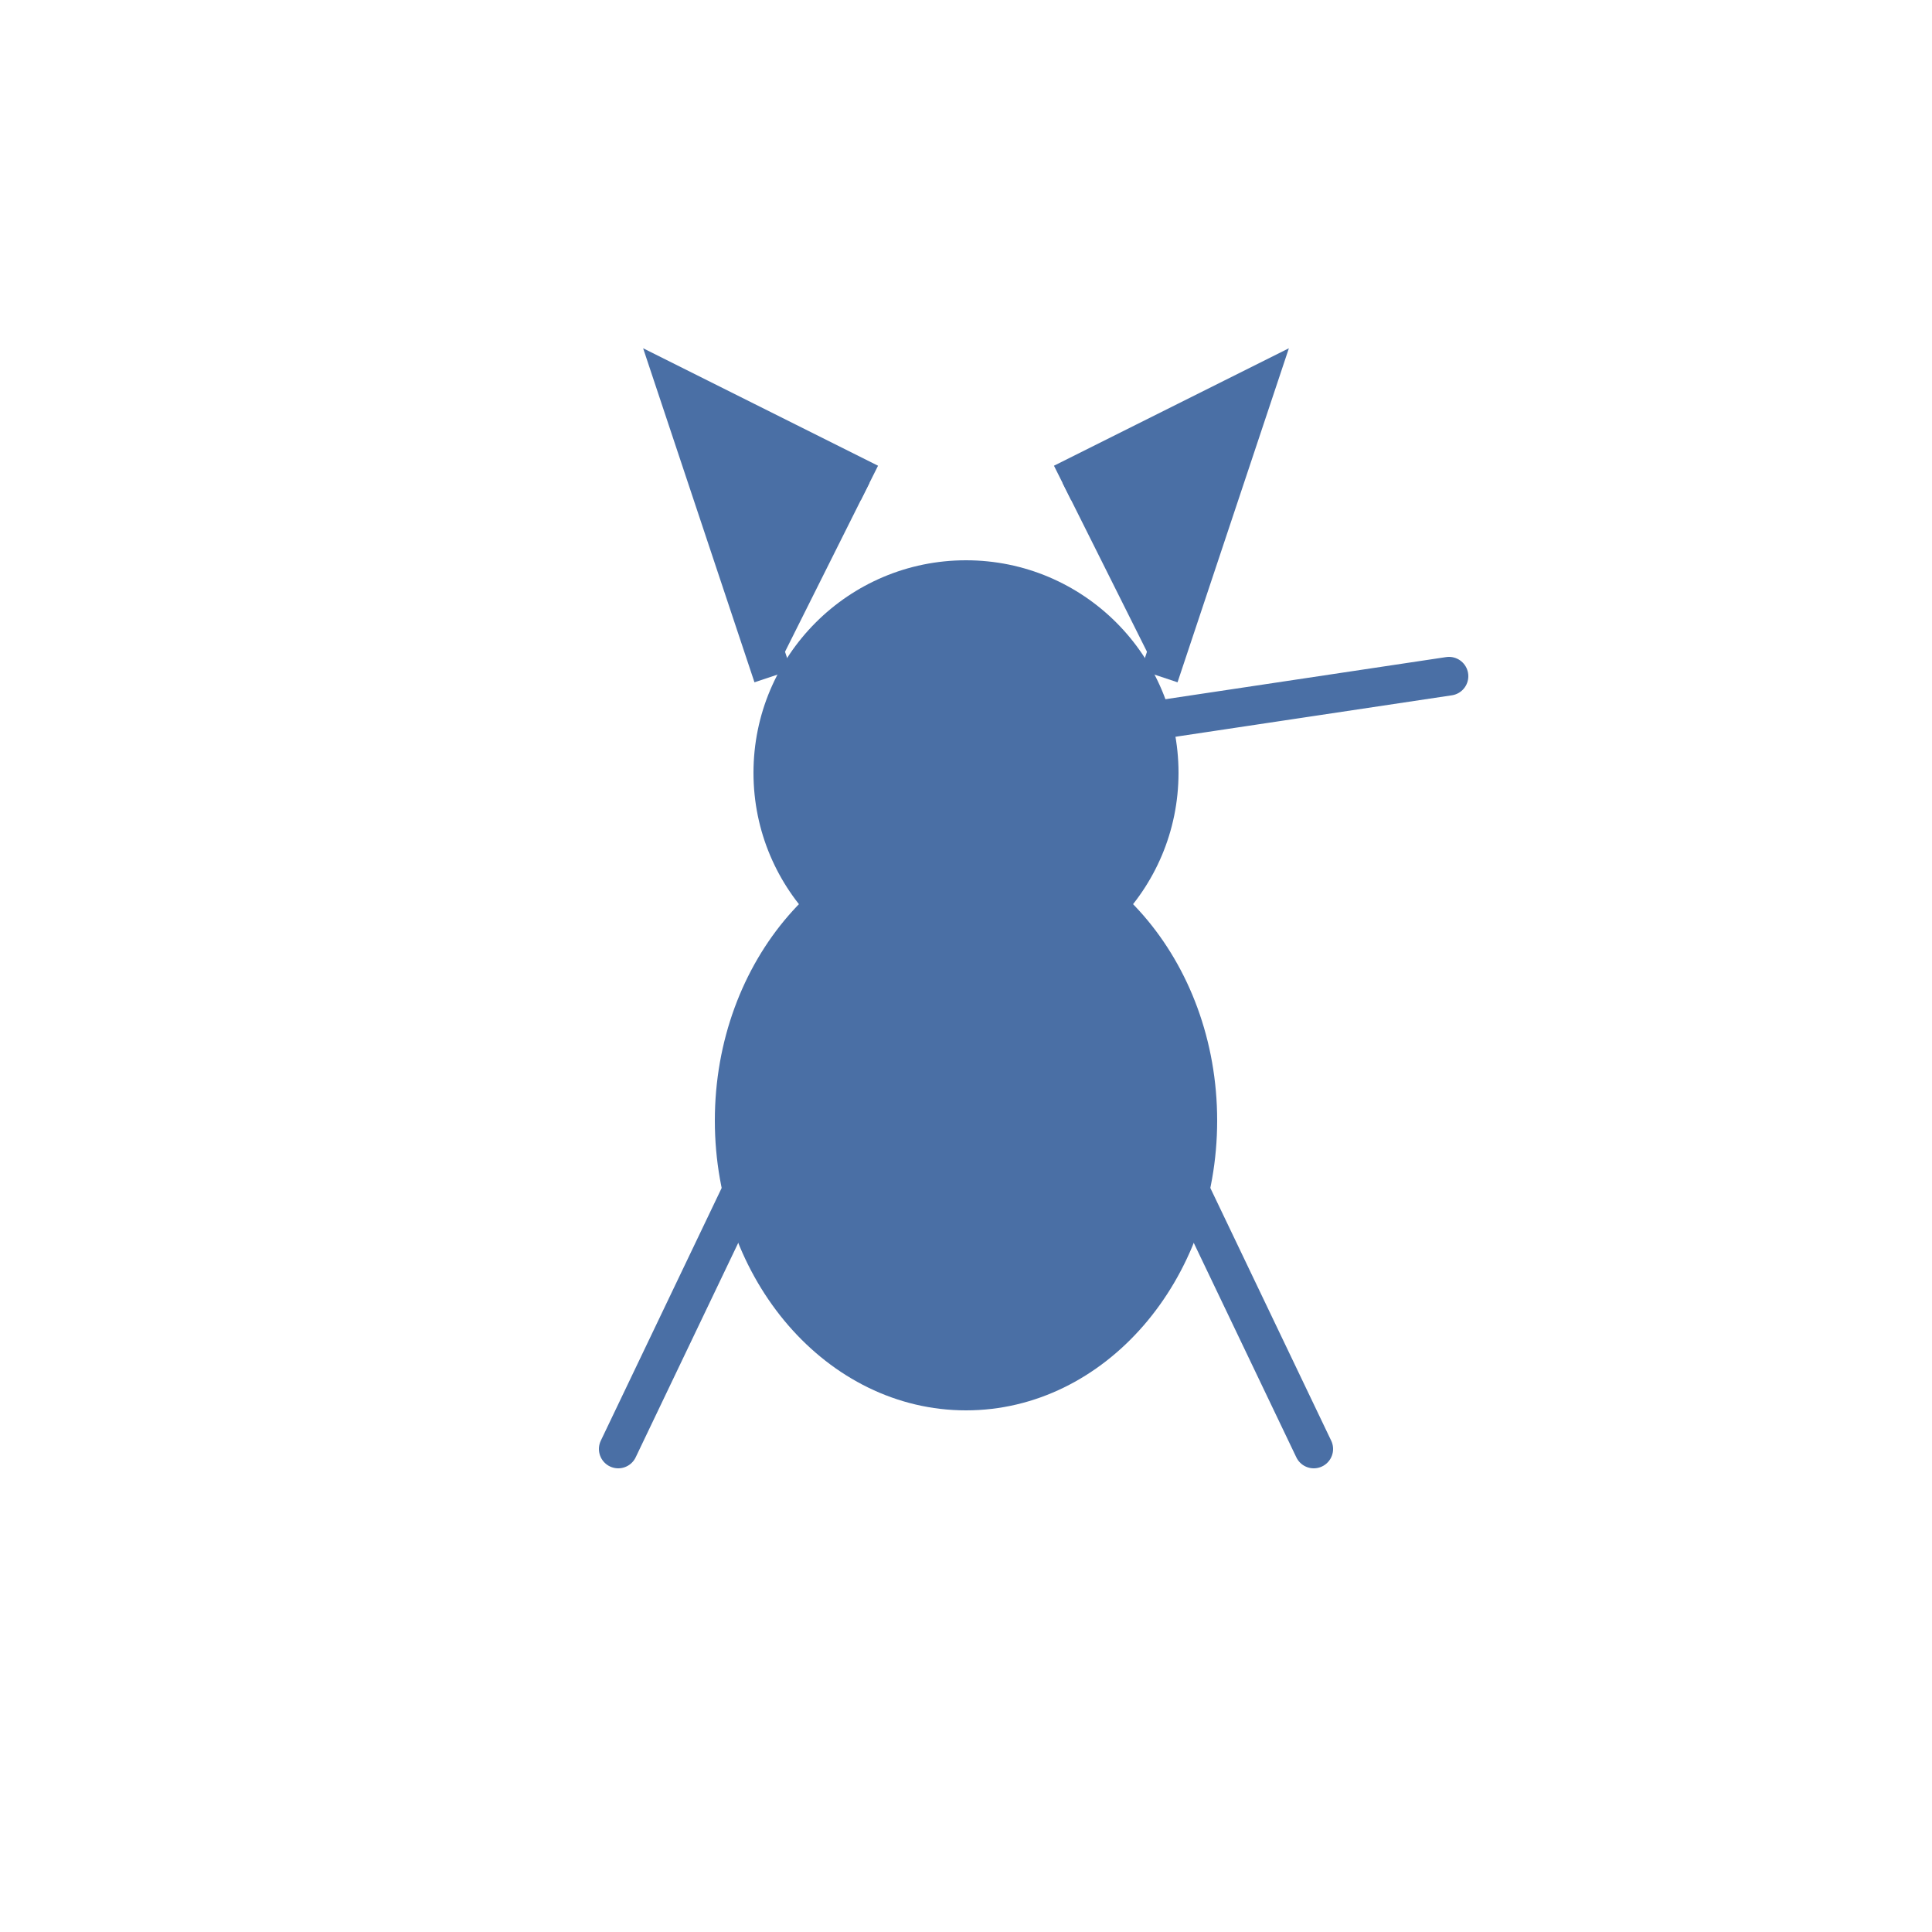
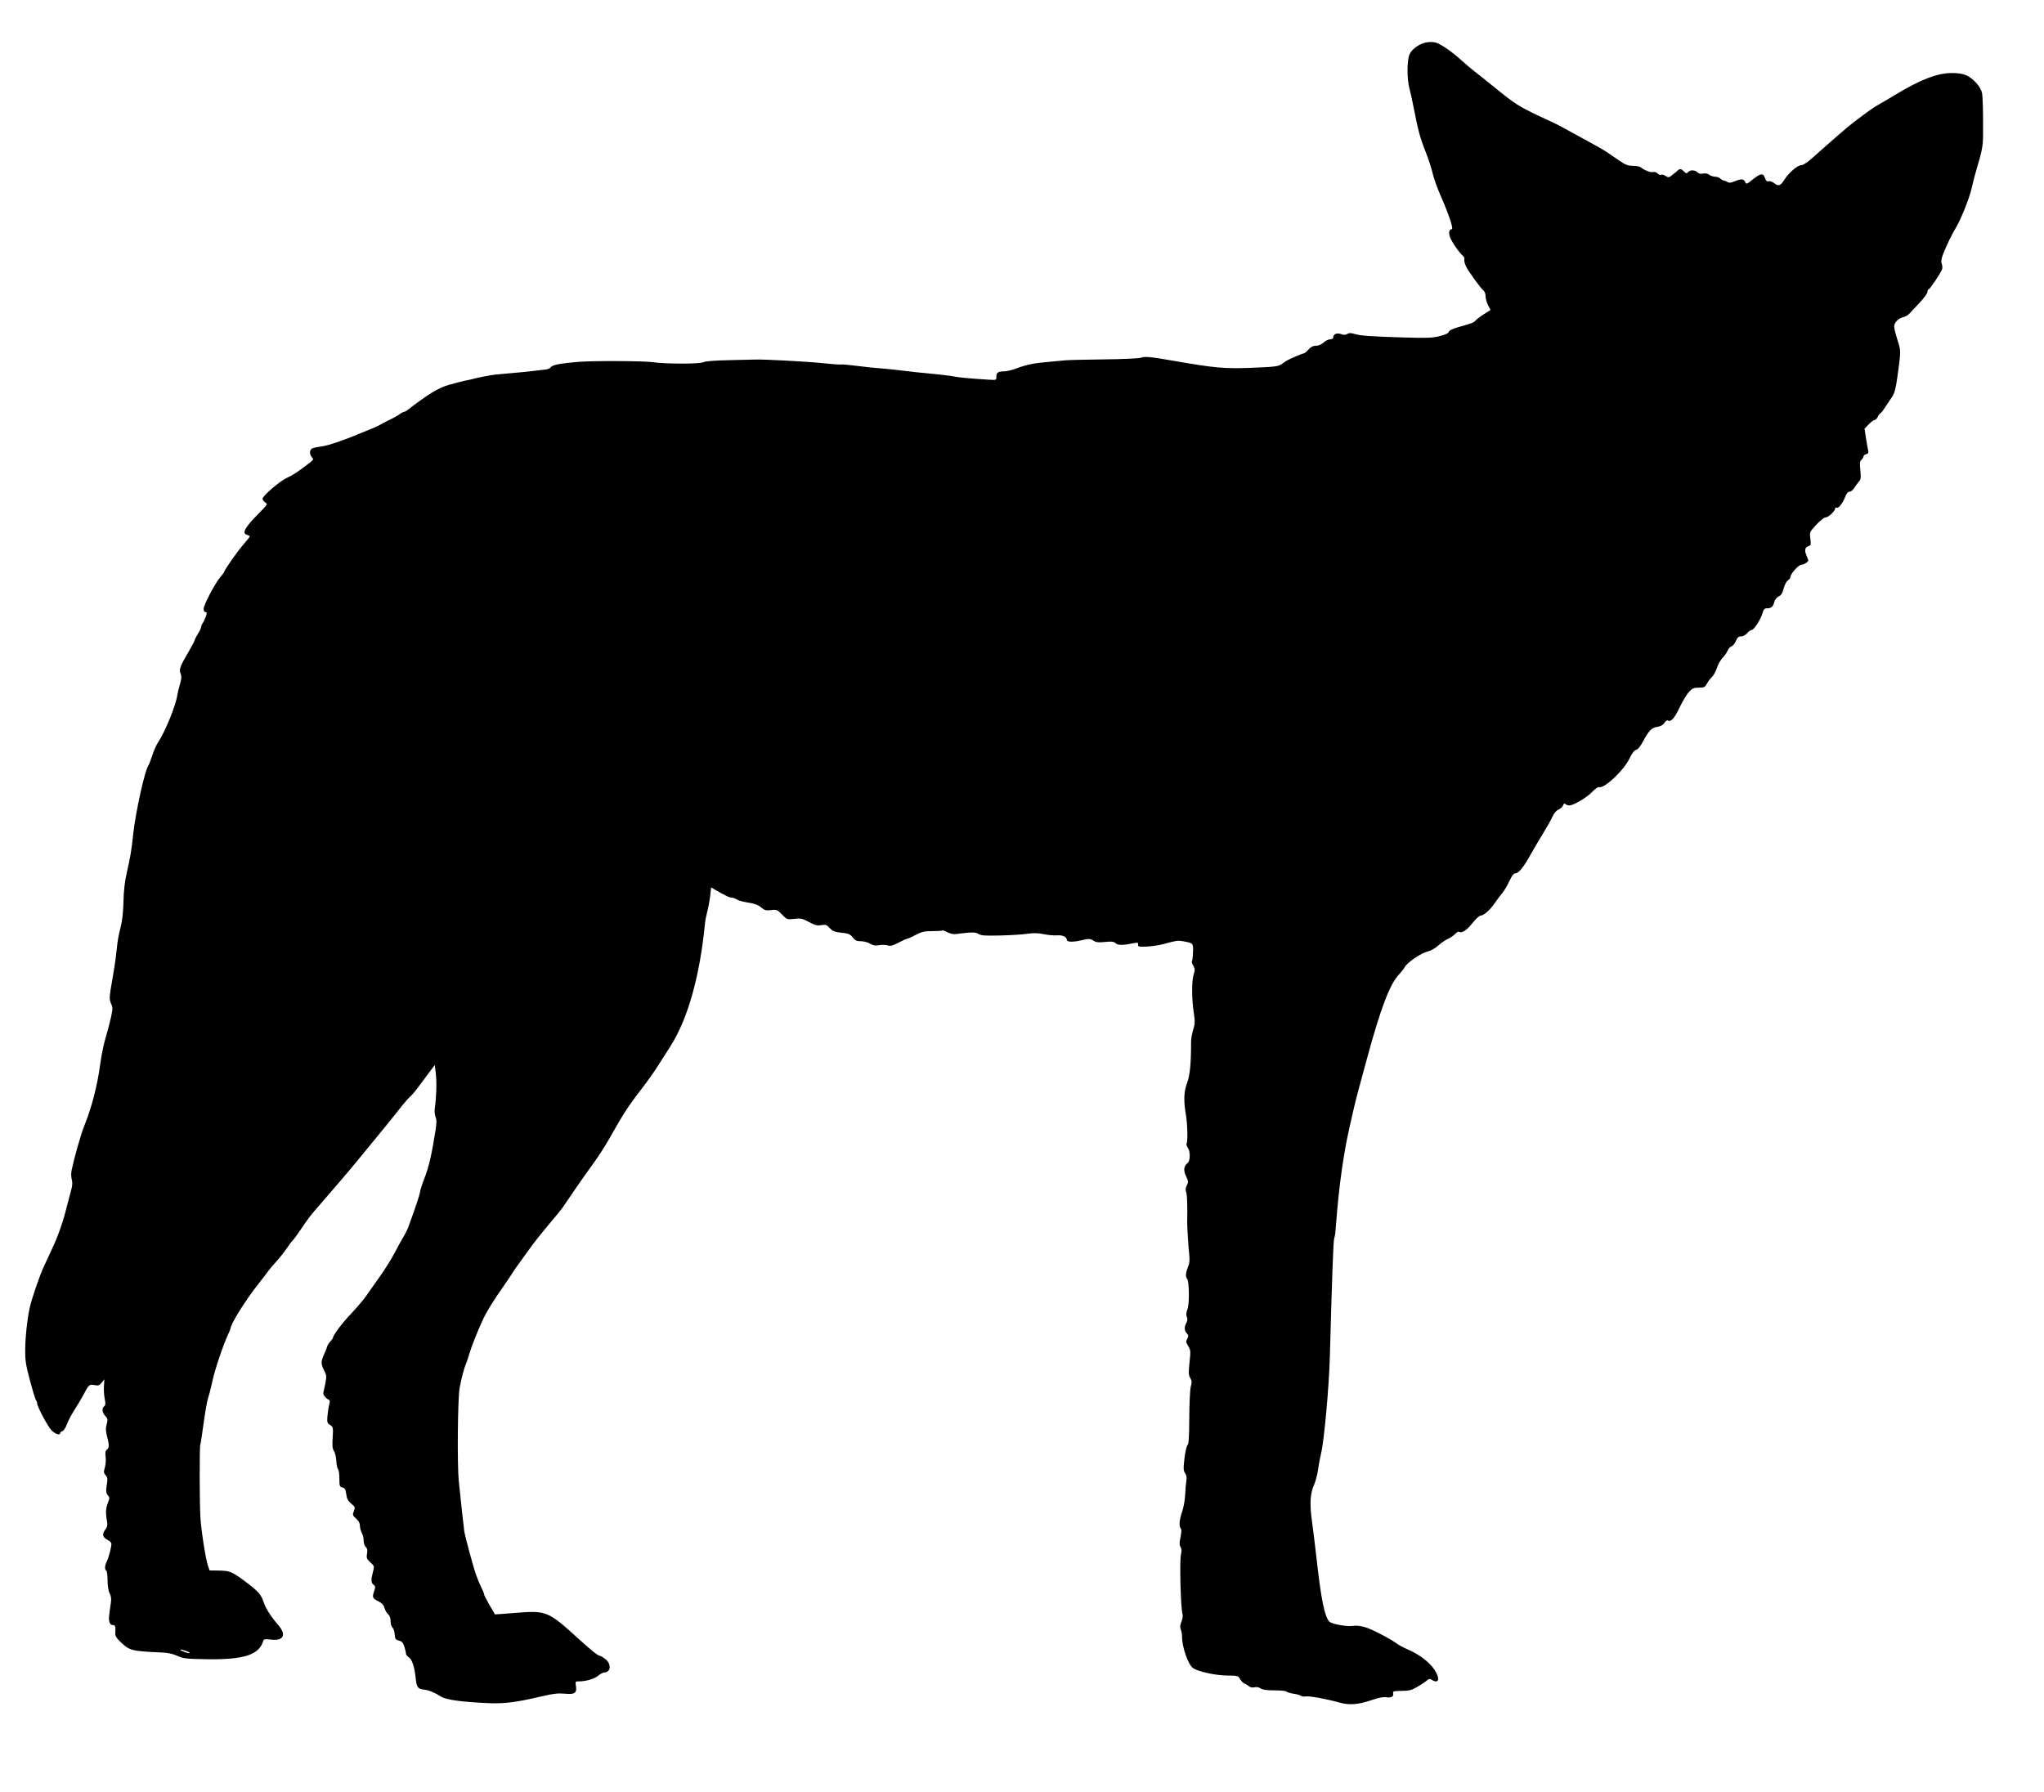
- <svg xmlns="http://www.w3.org/2000/svg" viewBox="0 0 100 100" width="100" height="100">
-   <path d="M 40 35 L 35 20 L 45 25 M 60 35 L 65 20 L 55 25" stroke="#4A6FA5" stroke-width="2" fill="#4A6FA5" />
-   <circle cx="50" cy="40" r="11" fill="#4A6FA5" />
-   <ellipse cx="50" cy="58" rx="13" ry="15" fill="#4A6FA5" />
-   <path d="M 43 52 L 32 75 M 57 52 L 68 75" stroke="#4A6FA5" stroke-width="2" fill="#4A6FA5" stroke-linecap="round" />
-   <path d="M 55 38 L 75 35" stroke="#4A6FA5" stroke-width="2" fill="#4A6FA5" stroke-linecap="round" />
+ <svg xmlns="http://www.w3.org/2000/svg" width="1596" height="1399" viewBox="0 0 1596 1399" version="1.1">
+   <path d="M 1114.344 33.003 C 1108.640 33.835, 1102.359 38.206, 1100.510 42.629 C 1098.534 47.359, 1098.529 61.849, 1100.501 69.032 C 1101.327 72.039, 1102.866 79, 1103.921 84.500 C 1107.196 101.573, 1108.810 107.552, 1113.002 118.128 C 1115.233 123.754, 1117.768 131.480, 1118.636 135.296 C 1119.504 139.113, 1122.226 146.796, 1124.686 152.368 C 1131.312 167.382, 1135.176 179, 1133.544 179 C 1131.513 179, 1130.961 181.585, 1132.214 185.222 C 1133.390 188.637, 1139.528 197.534, 1142.288 199.824 C 1143.164 200.551, 1143.655 201.736, 1143.378 202.456 C 1143.102 203.177, 1143.558 205.401, 1144.393 207.398 C 1145.934 211.085, 1155.730 224.701, 1158.490 226.992 C 1159.321 227.681, 1160 229.670, 1160 231.411 C 1160 233.152, 1160.858 236.260, 1161.907 238.317 L 1163.814 242.058 1158.657 245.363 C 1155.821 247.181, 1152.902 249.395, 1152.170 250.283 C 1150.832 251.907, 1149.841 252.284, 1138.095 255.641 C 1134.026 256.804, 1131.531 258.079, 1131.254 259.137 C 1130.966 260.238, 1128.562 261.373, 1124.159 262.486 C 1118.505 263.916, 1114.330 264.075, 1096.500 263.543 C 1070.075 262.754, 1062.480 262.213, 1057.661 260.775 C 1054.769 259.912, 1053.366 259.915, 1051.973 260.785 C 1050.622 261.629, 1049.295 261.650, 1047.041 260.865 C 1043.715 259.705, 1041 260.944, 1041 263.622 C 1041 264.417, 1039.965 265, 1038.552 265 C 1037.205 265, 1034.889 266.125, 1033.405 267.500 C 1031.701 269.080, 1029.535 270, 1027.519 270 C 1025.237 270, 1023.571 270.853, 1021.658 273 C 1020.187 274.650, 1018.510 276, 1017.930 276 C 1016.915 276, 1006.665 280.399, 1004.390 281.811 C 1003.780 282.190, 1002.036 283.376, 1000.515 284.447 C 998.107 286.143, 995.145 286.499, 977.624 287.204 C 956.224 288.064, 948.754 287.401, 916.500 281.777 C 898.452 278.631, 893.777 278.179, 891 279.315 C 889.587 279.893, 876.980 280.470, 862 280.643 C 847.425 280.811, 833.798 281.139, 831.717 281.373 C 829.637 281.607, 824.237 282.114, 819.717 282.502 C 806.827 283.606, 802.041 284.574, 793 287.907 C 789.975 289.022, 786.074 289.949, 784.332 289.967 C 779.421 290.018, 778 290.931, 778 294.036 C 778 296.775, 777.862 296.849, 773.250 296.572 C 758.222 295.667, 748.925 294.817, 744.500 293.943 C 741.750 293.400, 734.775 292.529, 729 292.007 C 723.225 291.486, 716.700 290.837, 714.500 290.564 C 702.059 289.019, 690.838 287.822, 686 287.521 C 682.975 287.333, 675.325 286.518, 669 285.708 C 662.675 284.899, 657.187 284.420, 656.804 284.644 C 656.422 284.868, 649.626 284.370, 641.702 283.538 C 630.045 282.314, 596.446 280.519, 590 280.776 C 589.175 280.809, 580.175 281.013, 570 281.228 C 558.120 281.480, 550.704 282.054, 549.276 282.831 C 546.537 284.323, 519.747 284.306, 509.500 282.806 C 502.767 281.821, 463.354 281.649, 452 282.556 C 437.884 283.683, 431.113 284.975, 430.131 286.730 C 429.670 287.554, 427.764 288.385, 425.896 288.577 C 424.028 288.769, 420.025 289.229, 417 289.599 C 413.975 289.969, 410.375 290.372, 409 290.494 C 407.625 290.616, 403.125 291.025, 399 291.403 C 394.875 291.781, 389.475 292.273, 387 292.496 C 383.250 292.833, 371.133 295.240, 367.500 296.368 C 366.950 296.539, 364.700 297.016, 362.500 297.428 C 360.300 297.841, 354.675 299.311, 350 300.697 C 341.991 303.071, 334.622 307.602, 317.461 320.707 C 316.889 321.143, 315.764 321.648, 314.961 321.829 C 314.157 322.010, 312.825 322.754, 312 323.482 C 311.175 324.211, 307.640 326.185, 304.144 327.869 C 300.648 329.553, 297.273 331.323, 296.644 331.802 C 296.015 332.281, 292.350 333.924, 288.500 335.453 C 284.650 336.982, 280.600 338.622, 279.500 339.097 C 269.050 343.605, 255.492 348.154, 251.005 348.657 C 247.977 348.996, 244.713 349.678, 243.750 350.172 C 241.577 351.288, 241.485 354.773, 243.568 357.075 C 245.011 358.669, 244.872 359.010, 241.818 361.361 C 232.528 368.513, 228.972 370.869, 223.968 373.186 C 218.196 375.859, 205 387.231, 205 389.532 C 205 390.277, 205.930 391.538, 207.068 392.335 C 209.074 393.740, 208.918 394.002, 201.818 401.162 C 191.050 412.020, 188.628 416.567, 193 417.710 C 194.100 417.998, 195 418.541, 195 418.917 C 195 419.293, 192.833 422.053, 190.185 425.050 C 185.659 430.173, 175 445.326, 175 446.637 C 175 446.967, 173.729 448.684, 172.175 450.453 C 168.150 455.038, 159 472.387, 159 475.435 C 159 477.007, 159.560 478, 160.448 478 C 161.641 478, 161.702 478.571, 160.792 481.250 C 160.184 483.038, 159.083 485.388, 158.344 486.473 C 157.605 487.557, 157 489.029, 157 489.742 C 157 490.456, 155.875 492.822, 154.500 495 C 153.125 497.178, 152 499.382, 152 499.897 C 152 500.413, 150.065 504.134, 147.700 508.167 C 140.559 520.347, 139.652 522.746, 140.980 525.951 C 141.900 528.173, 141.797 529.891, 140.468 534.462 C 139.552 537.612, 138.684 541.159, 138.538 542.344 C 137.562 550.274, 128.940 571.550, 123.363 579.788 C 122.139 581.597, 120.147 586.097, 118.936 589.788 C 117.725 593.480, 116.396 596.950, 115.983 597.500 C 113.116 601.320, 105.749 634.633, 103.964 651.846 C 102.745 663.605, 101.727 669.644, 98.883 682 C 97.418 688.369, 96.600 695.641, 96.403 704.064 C 96.208 712.418, 95.460 719.119, 94.171 724.064 C 93.104 728.154, 91.954 733.975, 91.615 737 C 91.276 740.025, 90.740 744.750, 90.425 747.500 C 90.109 750.250, 89.145 756.550, 88.283 761.500 C 85.218 779.082, 85.133 780.298, 86.728 783.752 C 88.066 786.649, 88.063 787.798, 86.706 794.252 C 85.867 798.239, 84.002 805.325, 82.561 810 C 81.119 814.675, 79.250 823.675, 78.407 830 C 76.029 847.837, 71.754 864.385, 65.491 880 C 63.062 886.056, 57.949 904.116, 55.959 913.666 C 55.445 916.136, 55.475 919.170, 56.034 921.117 C 56.705 923.460, 56.561 925.849, 55.531 929.451 C 54.737 932.228, 53.367 937.425, 52.486 941 C 49.245 954.162, 45.690 964.428, 40.569 975.410 C 38.751 979.310, 35.912 985.425, 34.259 989 C 30.779 996.528, 24.723 1014.234, 23.143 1021.500 C 21.218 1030.353, 19.825 1043.242, 19.684 1053.500 C 19.565 1062.188, 20.052 1065.403, 23.396 1078 C 25.513 1085.975, 27.640 1092.928, 28.122 1093.450 C 28.605 1093.973, 29 1095.046, 29 1095.836 C 29 1098.330, 37.093 1113.572, 40.161 1116.854 C 42.925 1119.811, 47 1121.130, 47 1119.067 C 47 1118.554, 47.793 1117.883, 48.762 1117.575 C 49.732 1117.268, 51.288 1114.875, 52.221 1112.258 C 53.154 1109.641, 55.809 1104.595, 58.120 1101.044 C 60.432 1097.493, 63.630 1092.103, 65.228 1089.067 C 69.387 1081.161, 69.734 1080.860, 73.817 1081.625 C 76.854 1082.195, 77.652 1081.920, 79.429 1079.688 L 81.500 1077.086 81.160 1082.501 C 80.973 1085.478, 81.254 1089.951, 81.785 1092.439 C 82.537 1095.968, 82.447 1097.214, 81.375 1098.104 C 79.347 1099.787, 79.701 1103.053, 82.199 1105.712 C 84.181 1107.822, 84.290 1108.463, 83.296 1112.186 C 82.440 1115.393, 82.507 1117.527, 83.596 1121.708 C 85.391 1128.598, 85.363 1130.454, 83.441 1132.049 C 82.273 1133.018, 82.030 1134.435, 82.473 1137.699 C 82.798 1140.095, 82.528 1143.842, 81.874 1146.025 C 80.837 1149.486, 80.914 1150.248, 82.477 1151.975 C 83.897 1153.544, 84.124 1154.843, 83.568 1158.228 C 82.564 1164.338, 82.702 1166.012, 84.362 1167.862 C 85.655 1169.304, 85.644 1169.979, 84.272 1173.500 C 82.563 1177.885, 82.373 1181.340, 83.495 1187.634 C 84.102 1191.036, 83.850 1192.283, 82.072 1194.688 C 79.494 1198.176, 80.093 1200.480, 84.121 1202.563 C 85.705 1203.381, 87 1204.708, 87 1205.511 C 87 1208.134, 84.840 1216.435, 83.404 1219.331 C 81.758 1222.650, 81.590 1225.629, 83 1226.500 C 83.550 1226.840, 84 1230.264, 84 1234.109 C 84 1238.581, 84.580 1242.222, 85.611 1244.215 C 86.788 1246.491, 87.037 1248.569, 86.535 1251.916 C 84.941 1262.532, 84.818 1264.138, 85.413 1266.510 C 85.816 1268.115, 86.742 1269, 88.019 1269 C 90.043 1269, 90.376 1270.050, 90.023 1275.326 C 89.879 1277.469, 90.828 1279.097, 93.950 1282.067 C 101.256 1289.018, 102.580 1289.362, 126 1290.412 C 131.165 1290.643, 135.057 1291.468, 138.500 1293.061 C 143.004 1295.144, 145.205 1295.403, 160.707 1295.678 C 190.100 1296.199, 202.172 1292.406, 205.466 1281.615 C 205.974 1279.951, 206.701 1279.807, 211.664 1280.390 C 221.482 1281.544, 223.866 1276.577, 217.182 1268.891 C 211.585 1262.456, 207.462 1256.040, 206.006 1251.500 C 204.071 1245.468, 201.705 1242.680, 192.880 1236.031 C 181.313 1227.315, 179.651 1226.586, 171.077 1226.468 L 163.655 1226.366 162.440 1222.857 C 160.593 1217.523, 157.158 1195.683, 156.485 1185 C 155.788 1173.923, 155.713 1129.273, 156.390 1128.177 C 156.644 1127.767, 157.792 1120.354, 158.941 1111.704 C 160.091 1103.055, 161.708 1093.985, 162.535 1091.549 C 163.362 1089.114, 164.882 1083.156, 165.913 1078.311 C 167.771 1069.579, 174.203 1050.424, 178.019 1042.261 C 179.108 1039.929, 180 1037.767, 180 1037.456 C 180 1034.099, 191.486 1015.628, 201.268 1003.255 C 204.696 998.919, 208.400 994.092, 209.500 992.527 C 210.600 990.962, 213.422 987.615, 215.771 985.091 C 218.120 982.566, 221.720 978.025, 223.771 975 C 225.822 971.975, 228.027 969.050, 228.672 968.500 C 229.316 967.950, 231.971 964.350, 234.571 960.500 C 240.982 951.006, 242.618 948.866, 249 941.626 C 256.239 933.414, 274.829 911.630, 278 907.643 C 279.375 905.915, 286.125 897.702, 293 889.393 C 299.875 881.083, 308.200 870.795, 311.500 866.529 C 314.800 862.263, 318.625 857.805, 320 856.622 C 321.375 855.439, 324.075 852.322, 326 849.696 C 327.925 847.070, 331.750 841.936, 334.500 838.288 L 339.500 831.655 340.318 838.577 C 341.102 845.212, 340.739 857.098, 339.498 865.436 C 339.173 867.617, 339.438 870.643, 340.091 872.221 C 341.001 874.417, 340.992 876.836, 340.054 882.784 C 337.107 901.472, 334.891 911.111, 331.564 919.712 C 329.604 924.779, 327.995 929.729, 327.989 930.712 C 327.980 932.219, 324.578 942.449, 318.913 958 C 318.212 959.925, 316.413 963.525, 314.916 966 C 313.419 968.475, 310.338 974.100, 308.069 978.500 C 305.799 982.900, 300.583 991.225, 296.477 997 C 292.371 1002.775, 287.448 1009.750, 285.538 1012.500 C 283.628 1015.250, 278.435 1021.325, 273.999 1026 C 266.928 1033.453, 260 1042.707, 260 1044.701 C 260 1045.069, 259.067 1046.364, 257.927 1047.577 C 256.787 1048.791, 255.732 1050.395, 255.583 1051.142 C 255.434 1051.889, 254.341 1054.675, 253.156 1057.333 C 250.473 1063.347, 250.466 1065.034, 253.102 1070.201 C 255.027 1073.973, 255.104 1074.837, 254.008 1080.411 C 253.350 1083.760, 252.640 1087.073, 252.429 1087.773 C 252.039 1089.067, 254.837 1092.443, 256.865 1093.125 C 257.643 1093.387, 257.696 1094.555, 257.039 1097 C 256.522 1098.925, 255.906 1102.887, 255.670 1105.805 C 255.281 1110.601, 255.481 1111.269, 257.748 1112.755 C 260.170 1114.341, 260.239 1114.684, 259.743 1122.640 C 259.344 1129.037, 259.570 1131.368, 260.752 1133.056 C 261.589 1134.252, 262.419 1137.724, 262.595 1140.772 C 262.770 1143.820, 263.384 1146.784, 263.957 1147.357 C 264.531 1147.931, 265 1151.226, 265 1154.681 C 265 1160.458, 265.190 1161.010, 267.375 1161.558 C 269.320 1162.046, 269.863 1162.999, 270.376 1166.827 C 270.864 1170.466, 271.721 1172.092, 274.249 1174.176 C 277.319 1176.707, 277.429 1177.025, 276.287 1180.051 C 275.159 1183.039, 275.274 1183.421, 278.040 1185.848 C 280.069 1187.628, 281.011 1189.398, 281.035 1191.473 C 281.055 1193.138, 281.714 1195.625, 282.500 1197 C 283.286 1198.375, 283.945 1201.132, 283.965 1203.128 C 283.985 1205.191, 284.688 1207.326, 285.596 1208.079 C 286.781 1209.063, 287.033 1210.391, 286.577 1213.242 C 286.030 1216.665, 286.312 1217.398, 289.192 1220.028 C 292.373 1222.934, 292.403 1223.044, 291.210 1227.503 C 289.570 1233.638, 289.687 1236.051, 291.699 1237.522 C 293.224 1238.637, 293.257 1239.190, 292.029 1242.912 C 290.500 1247.546, 290.807 1248.148, 296.061 1250.805 C 298.320 1251.948, 299.666 1253.504, 300.191 1255.581 C 300.619 1257.276, 301.877 1259.483, 302.985 1260.486 C 304.318 1261.692, 305 1263.571, 305 1266.033 C 305 1268.080, 305.651 1270.295, 306.446 1270.955 C 307.242 1271.616, 308.029 1274.007, 308.196 1276.270 C 308.464 1279.899, 308.853 1280.475, 311.500 1281.157 C 313.869 1281.768, 314.763 1282.775, 315.750 1285.949 C 316.437 1288.160, 317 1290.599, 317 1291.369 C 317 1292.140, 318.013 1293.435, 319.250 1294.248 C 321.810 1295.929, 323.652 1301.599, 324.605 1310.733 C 325.327 1317.659, 326.363 1319.027, 331.197 1319.439 C 334.694 1319.736, 339.527 1321.742, 344.531 1324.972 C 348.116 1327.286, 359.640 1328.930, 379 1329.889 C 393.611 1330.612, 401.639 1329.649, 423.500 1324.548 C 432.104 1322.541, 435.924 1322.116, 441.038 1322.599 C 448.840 1323.336, 450.601 1322.093, 449.692 1316.492 C 449.145 1313.118, 449.234 1312.999, 452.313 1312.976 C 457.845 1312.933, 464.200 1311.010, 467.229 1308.461 C 468.837 1307.107, 470.929 1306, 471.877 1306 C 477.009 1306, 477.512 1299.255, 472.656 1295.551 C 470.816 1294.148, 468.853 1293, 468.293 1293 C 466.957 1293, 461.445 1288.581, 451.543 1279.571 C 427.753 1257.926, 426.705 1257.504, 401.759 1259.557 C 393.366 1260.247, 386.473 1260.742, 386.440 1260.656 C 386.407 1260.570, 384.495 1257.271, 382.190 1253.325 C 379.886 1249.379, 378 1245.649, 378 1245.035 C 378 1244.422, 377.052 1242.061, 375.892 1239.789 C 374.733 1237.516, 372.901 1233.147, 371.821 1230.079 C 369.472 1223.404, 363.083 1199.774, 362.477 1195.517 C 362.032 1192.395, 359.459 1168.785, 358.224 1156.500 C 356.932 1143.643, 357.383 1092.147, 358.859 1084 C 360.245 1076.346, 362.437 1068.086, 364.033 1064.500 C 364.522 1063.400, 365.646 1060.025, 366.529 1057 C 368.285 1050.989, 372.658 1040.025, 377.195 1030.257 C 380.154 1023.889, 385.117 1015.880, 393.693 1003.639 C 396.337 999.865, 399.400 995.311, 400.500 993.518 C 401.600 991.726, 403.512 988.939, 404.749 987.326 C 405.987 985.712, 409.587 980.719, 412.749 976.230 C 415.912 971.740, 422.795 962.990, 428.044 956.784 C 433.294 950.578, 438.366 944.375, 439.316 943 C 440.266 941.625, 444.402 935.550, 448.508 929.500 C 452.613 923.450, 459.115 914.225, 462.956 909 C 466.797 903.775, 472.316 895.277, 475.220 890.116 C 486.657 869.789, 490.459 863.913, 501.022 850.238 C 505.159 844.882, 510.533 837.350, 512.964 833.500 C 515.395 829.650, 520.132 822.225, 523.491 817 C 537.062 795.887, 546.629 761.719, 550.510 720.500 C 550.666 718.850, 551.488 714.800, 552.338 711.500 C 553.188 708.200, 554.194 702.678, 554.573 699.229 L 555.263 692.958 558.382 694.806 C 561.394 696.591, 563.806 697.896, 567.986 700 C 569.079 700.550, 570.670 701, 571.522 701 C 572.373 701, 574.067 701.635, 575.285 702.411 C 576.503 703.188, 580.552 704.285, 584.283 704.850 C 589.174 705.591, 591.953 706.624, 594.245 708.553 C 596.997 710.869, 598.050 711.154, 602.072 710.678 C 606.481 710.156, 606.918 710.333, 610.609 714.147 C 614.467 718.133, 614.548 718.162, 620.189 717.541 C 625.280 716.980, 626.486 717.239, 631.671 720.006 C 636.431 722.546, 638.155 722.981, 641.339 722.443 C 644.768 721.863, 645.523 722.126, 647.901 724.730 C 650.151 727.194, 651.633 727.781, 657.025 728.345 C 662.589 728.926, 663.781 729.424, 665.804 732.009 C 667.718 734.455, 668.885 735, 672.204 735 C 674.437 735, 677.667 735.856, 679.382 736.902 C 681.783 738.367, 683.419 738.640, 686.500 738.090 C 688.700 737.698, 691.704 737.774, 693.176 738.260 C 695.317 738.967, 697.016 738.531, 701.676 736.074 C 704.879 734.386, 707.950 733.002, 708.500 733 C 709.050 732.998, 712.019 731.668, 715.098 730.045 C 719.825 727.553, 721.822 727.098, 727.944 727.117 C 731.931 727.130, 735.424 726.909, 735.706 726.627 C 735.989 726.345, 737.765 726.942, 739.653 727.954 C 741.542 728.967, 744.305 729.642, 745.794 729.455 C 758.826 727.819, 761.760 727.797, 764.095 729.318 C 766.069 730.603, 769.099 730.821, 781 730.530 C 788.975 730.336, 798.501 729.735, 802.169 729.195 C 807.053 728.477, 810.473 728.555, 814.951 729.490 C 818.314 730.191, 823.058 730.608, 825.495 730.417 C 829.696 730.085, 833 731.643, 833 733.955 C 833 735.669, 837.542 735.822, 844.143 734.332 C 850.531 732.889, 851.201 732.902, 853.659 734.512 C 855.801 735.915, 857.535 736.119, 862.778 735.582 C 868.081 735.038, 869.589 735.223, 871.111 736.600 C 872.976 738.288, 877.014 738.245, 885.657 736.445 C 888.331 735.888, 888.789 736.071, 888.657 737.644 C 888.515 739.318, 889.184 739.468, 895.500 739.170 C 899.350 738.988, 904.975 738.162, 908 737.333 C 918.386 734.488, 919.577 734.310, 923.534 735.004 C 931.763 736.449, 931.775 736.462, 931.520 743.605 C 931.395 747.145, 931.013 750.321, 930.672 750.661 C 930.331 751.002, 930.796 752.539, 931.704 754.076 C 933.159 756.539, 933.194 757.384, 931.998 761.186 C 930.407 766.246, 930.487 780.030, 932.171 791.159 C 933.167 797.738, 933.095 799.572, 931.661 804.159 C 930.742 807.097, 929.998 811.300, 930.007 813.500 C 930.076 830.016, 929.145 839.811, 926.968 845.500 C 924.368 852.294, 924.082 859.500, 925.975 870.500 C 927.237 877.834, 927.550 891.301, 926.498 893.003 C 926.160 893.549, 926.585 894.997, 927.442 896.221 C 929.509 899.172, 929.481 906.356, 927.396 908.086 C 924.277 910.674, 923.884 913.775, 926.081 918.450 C 927.945 922.414, 928.003 923.098, 926.690 925.664 C 925.648 927.704, 925.509 929.202, 926.195 931 C 926.972 933.034, 927.231 940.837, 926.991 955 C 926.937 958.204, 928.004 974.776, 928.601 980.007 C 929.056 983.991, 928.783 986.583, 927.615 989.379 C 925.815 993.687, 925.545 997.117, 926.894 998.550 C 928.591 1000.354, 928.836 1018.168, 927.220 1022.311 C 926.177 1024.986, 926.019 1026.774, 926.690 1028.311 C 927.353 1029.829, 927.245 1031.266, 926.338 1033 C 924.568 1036.383, 924.671 1038.979, 926.664 1041.181 C 928.080 1042.746, 928.135 1043.379, 927.035 1045.434 C 925.918 1047.521, 926.020 1048.299, 927.784 1051.174 C 929.677 1054.259, 929.751 1055.184, 928.807 1063.936 C 927.939 1071.975, 928.021 1073.765, 929.357 1076.028 C 930.638 1078.196, 930.723 1079.401, 929.822 1082.592 C 929.198 1084.798, 928.670 1095.427, 928.609 1107 C 928.528 1122.258, 928.176 1127.756, 927.232 1128.500 C 926.534 1129.050, 925.471 1133.664, 924.869 1138.754 C 923.920 1146.784, 923.987 1148.331, 925.374 1150.449 C 926.452 1152.093, 926.772 1153.968, 926.354 1156.195 C 926.014 1158.013, 925.592 1162.875, 925.417 1167 C 925.241 1171.158, 924.186 1177.132, 923.050 1180.407 C 920.833 1186.794, 920.414 1192.014, 921.991 1193.591 C 922.646 1194.246, 922.573 1196.533, 921.776 1200.332 C 920.822 1204.878, 920.830 1206.499, 921.814 1208.075 C 922.703 1209.497, 922.792 1211.132, 922.128 1213.784 C 920.915 1218.630, 921.896 1256.093, 923.355 1260.589 C 923.731 1261.750, 923.362 1264.283, 922.523 1266.291 C 921.404 1268.968, 921.273 1270.588, 922.016 1272.541 C 922.567 1273.991, 922.997 1276.376, 922.971 1277.839 C 922.828 1285.979, 927.776 1300.152, 931.647 1302.688 C 935.869 1305.454, 949.266 1308.360, 958.126 1308.431 C 966.470 1308.498, 966.805 1308.591, 968.340 1311.267 C 969.213 1312.789, 970.731 1314.320, 971.713 1314.669 C 972.696 1315.018, 974.269 1315.964, 975.210 1316.771 C 976.299 1317.705, 977.856 1318.002, 979.499 1317.590 C 981.127 1317.181, 982.885 1317.506, 984.262 1318.471 C 985.816 1319.559, 988.959 1320, 995.163 1320 C 999.959 1320, 1004.144 1320.424, 1004.464 1320.942 C 1004.785 1321.460, 1007.174 1322.192, 1009.773 1322.568 C 1012.373 1322.945, 1015.060 1323.698, 1015.744 1324.244 C 1016.429 1324.789, 1018.134 1325.016, 1019.533 1324.749 C 1022.255 1324.229, 1035.512 1326.637, 1045.776 1329.517 C 1053.609 1331.715, 1060.758 1331.156, 1071.188 1327.530 C 1076.229 1325.777, 1080.020 1325.039, 1082.199 1325.385 C 1086.246 1326.028, 1088.451 1324.836, 1087.805 1322.352 C 1087.371 1320.684, 1088.027 1320.491, 1094.412 1320.413 C 1100.538 1320.338, 1102.246 1319.884, 1107 1317.063 C 1110.025 1315.268, 1113.313 1313.077, 1114.306 1312.194 C 1115.770 1310.893, 1116.477 1310.817, 1118.042 1311.794 C 1123.607 1315.270, 1124.667 1310.860, 1119.972 1303.771 C 1116.177 1298.042, 1108.437 1292.095, 1100 1288.427 C 1096.425 1286.872, 1092.375 1284.756, 1091 1283.725 C 1085.671 1279.727, 1071.188 1272.196, 1065.834 1270.640 C 1062.744 1269.742, 1058.914 1269.267, 1057.323 1269.585 C 1052.632 1270.524, 1039.907 1268.368, 1037.986 1266.309 C 1034.244 1262.299, 1031.552 1249.035, 1027.978 1217 C 1026.904 1207.375, 1025.303 1194.325, 1024.421 1188 C 1022.530 1174.445, 1022.982 1166.319, 1026 1159.634 C 1027.208 1156.958, 1028.630 1151.558, 1029.161 1147.634 C 1029.691 1143.710, 1030.755 1138.025, 1031.524 1135 C 1033.881 1125.731, 1037.753 1082.914, 1038.396 1059 C 1039.970 1000.493, 1041.059 970.091, 1041.675 967.500 C 1042.067 965.850, 1042.444 964.275, 1042.513 964 C 1042.582 963.725, 1042.948 959.450, 1043.325 954.500 C 1045.459 926.521, 1049.070 900.735, 1053.688 880.500 C 1055.069 874.450, 1056.760 867.025, 1057.446 864 C 1058.132 860.975, 1059.926 854, 1061.432 848.500 C 1062.939 843, 1065.509 833.550, 1067.144 827.500 C 1077.736 788.303, 1084.996 768.983, 1091.980 761.406 C 1094.067 759.141, 1096.303 756.303, 1096.947 755.098 C 1098.801 751.634, 1109.393 744.390, 1114.474 743.111 C 1117.290 742.402, 1120.749 740.458, 1123.302 738.150 C 1125.611 736.063, 1128.918 733.789, 1130.651 733.097 C 1132.384 732.405, 1134.812 730.764, 1136.047 729.450 C 1137.281 728.137, 1138.701 727.315, 1139.202 727.625 C 1141.407 728.988, 1145.216 726.556, 1149.584 720.997 C 1152.183 717.688, 1155.091 715, 1156.071 715 C 1158.547 715, 1163.481 710.628, 1167.204 705.135 C 1168.932 702.586, 1171.543 699.107, 1173.008 697.403 C 1174.472 695.700, 1176.948 691.538, 1178.510 688.153 C 1180.640 683.541, 1181.871 681.992, 1183.426 681.969 C 1185.774 681.934, 1190.010 676.662, 1195.026 667.529 C 1196.830 664.245, 1201.068 657.045, 1204.443 651.529 C 1207.818 646.013, 1211.373 639.687, 1212.342 637.471 C 1213.448 634.943, 1215.185 632.964, 1217.005 632.158 C 1218.600 631.452, 1220.196 629.957, 1220.552 628.837 C 1221.023 627.354, 1221.498 627.098, 1222.299 627.899 C 1222.905 628.505, 1224.228 629, 1225.241 629 C 1228.538 629, 1238.927 622.887, 1243.136 618.471 C 1245.397 616.099, 1247.815 614.376, 1248.509 614.642 C 1252.466 616.160, 1267.895 601.685, 1272.400 592.229 C 1274.327 588.184, 1276.031 585.958, 1277.478 585.595 C 1278.804 585.262, 1280.757 582.985, 1282.469 579.774 C 1287.379 570.571, 1289.486 568.338, 1293.930 567.627 C 1296.674 567.188, 1298.486 566.187, 1299.592 564.500 C 1300.487 563.134, 1301.624 562.267, 1302.118 562.573 C 1304.608 564.112, 1307.181 561.357, 1311.344 552.694 C 1313.774 547.638, 1317.140 542.038, 1318.825 540.250 C 1321.418 537.498, 1322.592 537, 1326.490 537 C 1330.624 537, 1331.266 536.680, 1332.797 533.854 C 1333.733 532.123, 1335.500 529.803, 1336.721 528.698 C 1337.943 527.593, 1339.688 524.397, 1340.600 521.595 C 1341.512 518.793, 1343.496 515.262, 1345.008 513.750 C 1346.520 512.237, 1348.299 509.693, 1348.961 508.095 C 1349.622 506.498, 1351 504.972, 1352.023 504.704 C 1353.045 504.437, 1354.561 502.594, 1355.390 500.609 C 1356.565 497.797, 1357.463 497, 1359.456 497 C 1360.937 497, 1362.928 495.948, 1364.187 494.500 C 1365.382 493.125, 1366.933 492, 1367.632 492 C 1369.434 492, 1374.548 484.241, 1376.050 479.227 C 1377.135 475.604, 1377.705 475, 1380.036 475 C 1383.143 475, 1384.546 473.658, 1385.527 469.747 C 1385.917 468.196, 1387.362 466.457, 1388.858 465.742 C 1390.830 464.798, 1391.805 463.245, 1392.703 459.616 C 1393.376 456.894, 1394.806 454.124, 1395.953 453.321 C 1397.079 452.532, 1398 451.319, 1398 450.625 C 1398 448.107, 1404.382 441, 1406.643 441 C 1408.463 441, 1412 438.723, 1412 437.551 C 1412 437.382, 1411.329 435.639, 1410.510 433.678 C 1408.800 429.586, 1409.320 427.351, 1412.195 426.438 C 1413.985 425.870, 1414.135 425.234, 1413.562 420.650 C 1412.919 415.505, 1412.924 415.494, 1418.227 409.750 C 1421.514 406.190, 1424.352 404, 1425.679 404 C 1427.745 404, 1433 398.878, 1433 396.864 C 1433 396.324, 1433.423 396.144, 1433.940 396.463 C 1435.360 397.340, 1438.757 393.203, 1440.618 388.331 C 1441.741 385.390, 1442.863 384, 1444.113 384 C 1445.125 384, 1446.722 382.762, 1447.662 381.250 C 1448.601 379.738, 1450.246 377.507, 1451.318 376.293 C 1453.014 374.373, 1453.179 373.193, 1452.589 367.203 C 1452.039 361.628, 1452.204 360.076, 1453.455 359.037 C 1454.305 358.332, 1455 357.188, 1455 356.494 C 1455 355.801, 1455.958 354.983, 1457.128 354.677 C 1458.879 354.219, 1459.142 353.622, 1458.614 351.310 C 1458.261 349.765, 1457.497 345.404, 1456.916 341.620 L 1455.860 334.740 1459.126 331.370 C 1460.923 329.516, 1462.989 328, 1463.718 328 C 1464.447 328, 1465.555 326.875, 1466.182 325.500 C 1466.808 324.125, 1467.632 323, 1468.011 323 C 1468.391 323, 1470.105 320.863, 1471.822 318.250 C 1473.538 315.637, 1476.050 311.872, 1477.403 309.882 C 1479.301 307.088, 1480.238 303.553, 1481.507 294.382 C 1484.379 273.628, 1484.377 274.137, 1481.599 265.500 C 1480.184 261.100, 1479.020 256.341, 1479.013 254.924 C 1478.998 251.906, 1482.341 248.537, 1486.275 247.606 C 1487.802 247.245, 1489.741 246.173, 1490.585 245.225 C 1491.429 244.276, 1495.018 240.459, 1498.560 236.741 C 1502.102 233.024, 1505 229.087, 1505 227.991 C 1505 226.896, 1505.371 226, 1505.824 226 C 1506.812 226, 1515.538 213.031, 1516.421 210.249 C 1516.763 209.171, 1516.639 207.212, 1516.146 205.895 C 1515.502 204.176, 1515.795 202.106, 1517.183 198.564 C 1520.032 191.295, 1523.985 183.105, 1527.112 177.997 C 1531.012 171.625, 1537.789 154.683, 1539.512 147 C 1540.313 143.425, 1541.423 138.925, 1541.977 137 C 1548.860 113.112, 1548.443 115.795, 1548.428 95.500 C 1548.421 85.050, 1548.071 74.786, 1547.651 72.690 C 1546.700 67.946, 1540.867 61.310, 1535.500 58.866 C 1532.850 57.659, 1529.097 57.037, 1524.378 57.022 C 1512.768 56.986, 1499.474 62.090, 1479.465 74.263 C 1474.534 77.263, 1468.700 80.698, 1466.500 81.896 C 1464.300 83.093, 1459.986 85.969, 1456.914 88.287 C 1453.842 90.604, 1449.390 93.961, 1447.020 95.746 C 1443.028 98.753, 1430.741 109.383, 1415.230 123.250 C 1411.191 126.861, 1407.907 129, 1406.402 129 C 1403.555 129, 1396.722 134.896, 1393.316 140.292 C 1390.250 145.149, 1388.697 145.693, 1385.372 143.078 C 1383.874 141.900, 1381.919 141.208, 1380.952 141.515 C 1379.684 141.918, 1378.934 141.251, 1378.161 139.033 C 1376.748 134.978, 1374.801 135.192, 1368.667 140.076 C 1363.747 143.993, 1363.511 144.071, 1362.621 142.076 C 1361.508 139.582, 1359.518 139.468, 1354.404 141.604 C 1351.493 142.821, 1350.136 142.942, 1348.796 142.104 C 1347.823 141.497, 1346.539 141, 1345.942 141 C 1345.345 141, 1344.182 140.325, 1343.357 139.500 C 1342.532 138.675, 1340.652 137.986, 1339.179 137.968 C 1337.705 137.951, 1335.609 137.263, 1334.519 136.439 C 1333.272 135.497, 1331.516 135.167, 1329.776 135.549 C 1327.932 135.954, 1326.488 135.631, 1325.435 134.578 C 1323.467 132.610, 1319.631 132.535, 1318.056 134.433 C 1317.036 135.661, 1316.590 135.590, 1314.933 133.933 C 1312.670 131.670, 1311.627 131.535, 1309.821 133.271 C 1309.095 133.971, 1307.222 135.530, 1305.660 136.736 C 1303.029 138.768, 1302.648 138.815, 1300.454 137.378 C 1299.153 136.525, 1297.615 136.120, 1297.036 136.478 C 1296.458 136.835, 1295.246 136.389, 1294.343 135.486 C 1293.411 134.553, 1291.836 134.071, 1290.698 134.369 C 1288.790 134.868, 1284.120 133.047, 1281.095 130.625 C 1280.322 130.006, 1277.574 129.494, 1274.988 129.487 C 1271.153 129.476, 1269.219 128.739, 1264.494 125.487 C 1253.627 118.007, 1251.498 116.641, 1246.500 113.940 C 1243.750 112.453, 1235.692 108.034, 1228.594 104.119 C 1221.496 100.203, 1215.567 97, 1215.420 97 C 1215.273 97, 1208.980 94.053, 1201.436 90.451 C 1185.479 82.834, 1182.702 81.033, 1166.134 67.557 C 1159.332 62.026, 1152.509 56.583, 1150.972 55.462 C 1149.434 54.341, 1144.942 50.516, 1140.989 46.962 C 1133.372 40.113, 1125.507 34.682, 1121.142 33.259 C 1119.689 32.785, 1116.630 32.670, 1114.344 33.003 M 142.865 1289.539 C 144.715 1290.343, 146.965 1290.966, 147.865 1290.924 C 148.764 1290.882, 147.925 1290.241, 146 1289.500 C 141.263 1287.676, 138.648 1287.709, 142.865 1289.539" stroke="none" fill="black" fill-rule="evenodd" />
</svg>
